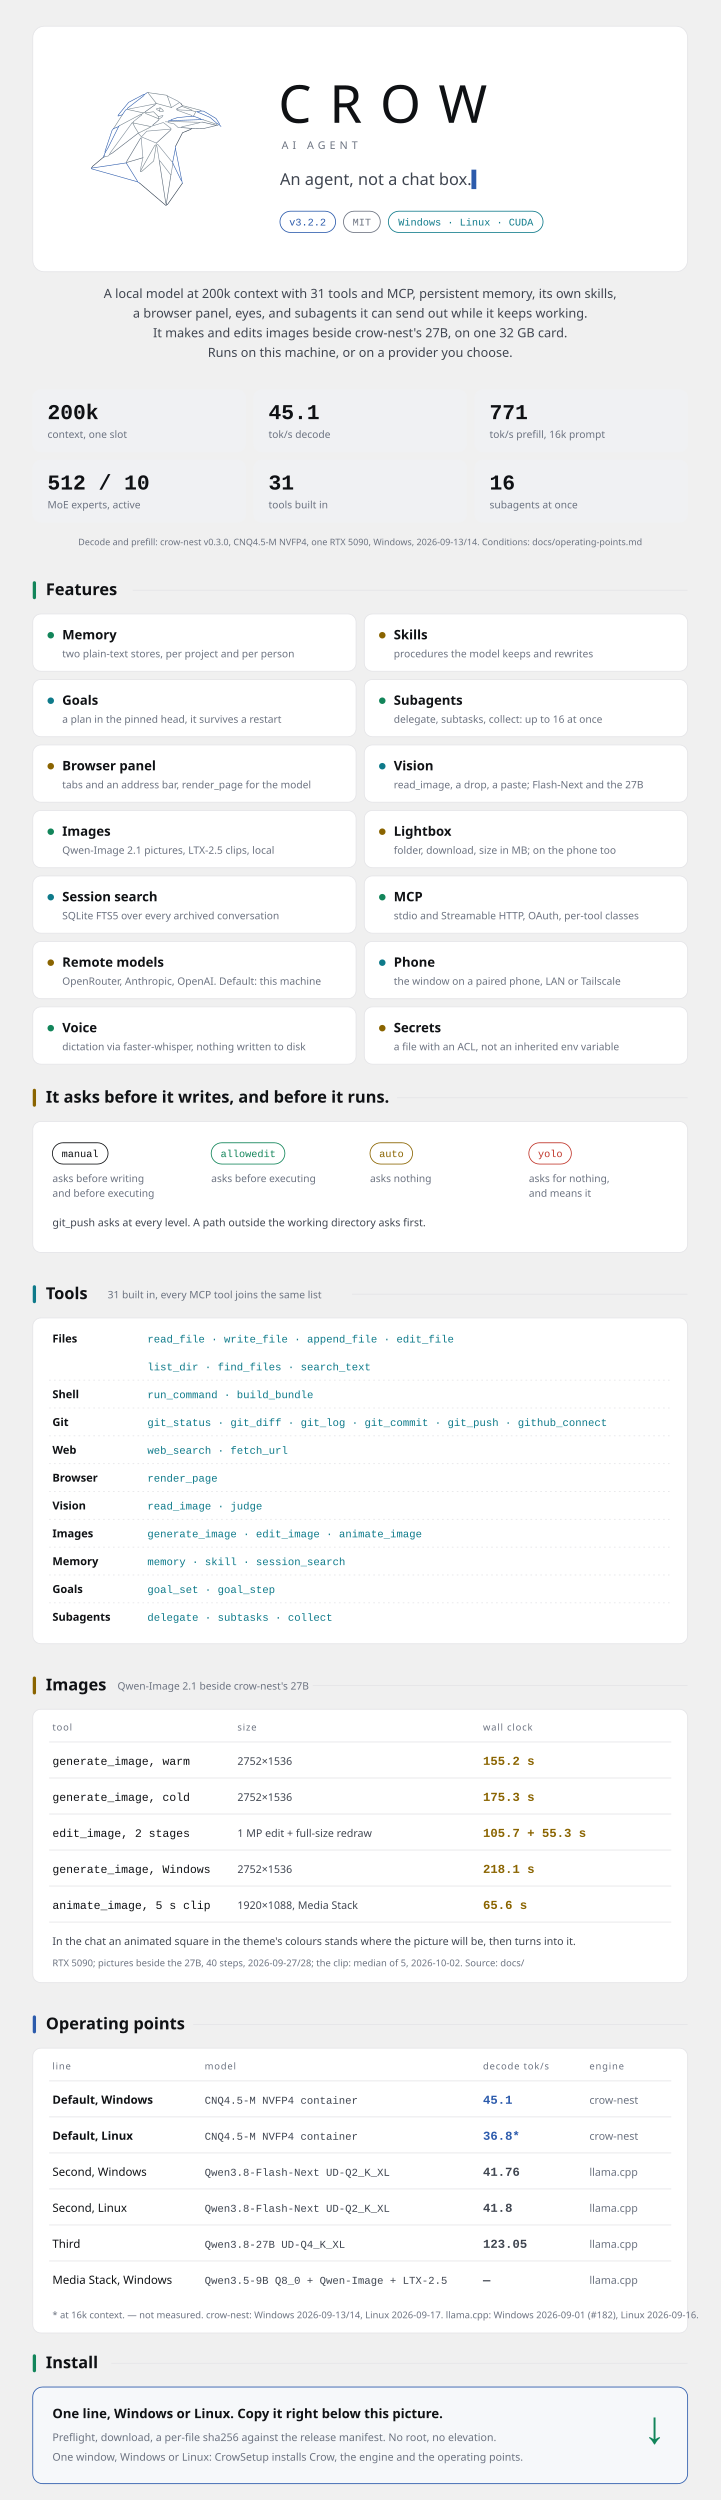
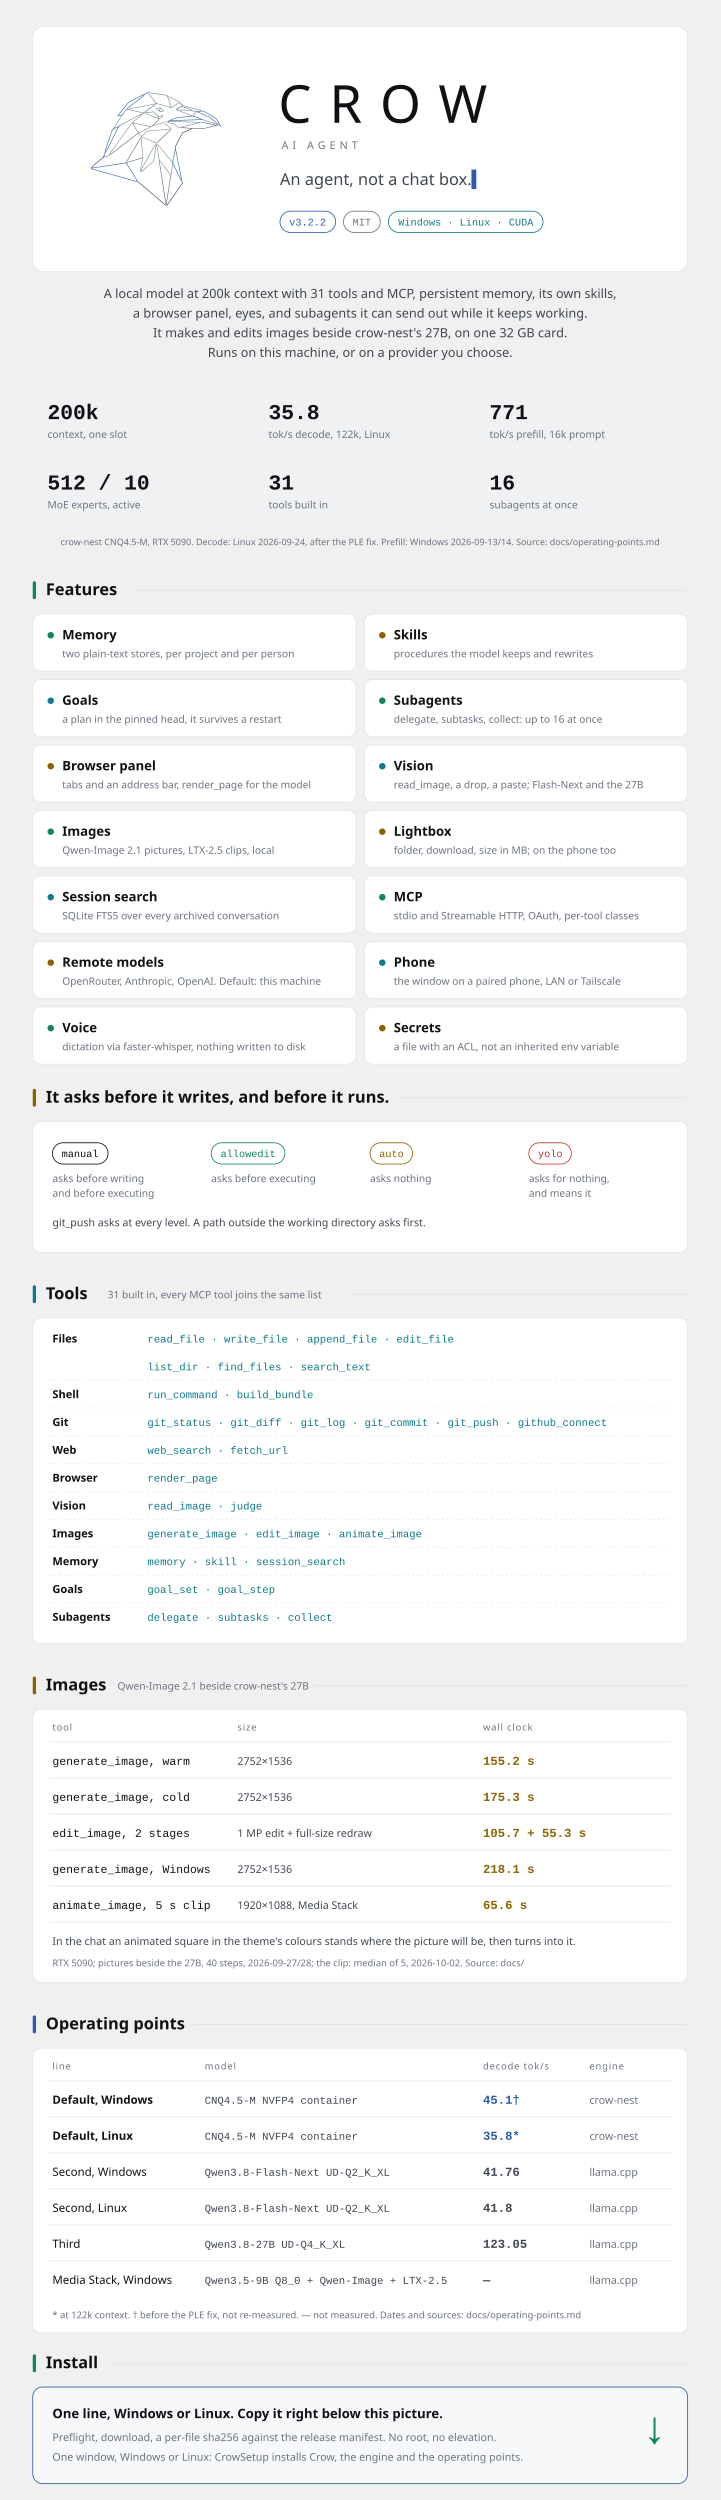
<svg xmlns="http://www.w3.org/2000/svg" viewBox="0 0 880 3054" width="880" height="3054" role="img" aria-label="Crow: an agent, not a chat box. Features, tools, images, operating points.">
  <rect x="40" y="32" width="800" height="300" rx="14" fill="#ffffff" stroke="#e4e4e7" />
  <g transform="translate(70 62) scale(0.235)">
    <g fill="none" stroke-width="3" stroke-linejoin="round" stroke-linecap="round">
      <path stroke="#283647" d="M642 273 650 285" />
      <path stroke="#283647" d="M699 404 693 409 651 426 615 496" />
      <path stroke="#283647" d="M239 554 183 601 178 610" />
      <path stroke="#283647" d="M650 689 573 799 567 802" />
      <path stroke="#283647" d="M428 688 563 803" />
      <path stroke="#576575" d="M508 281 457 317" />
      <path stroke="#576575" d="M647 289 622 301" />
      <path stroke="#576575" d="M526 361 498 385" />
      <path stroke="#576575" d="M755 371 820 386 823 389" />
      <path stroke="#576575" d="M833 387 823 389" />
      <path stroke="#576575" d="M823 389 758 405 699 404" />
      <path stroke="#576575" d="M644 399 699 404" />
      <path stroke="#576575" d="M587 414 515 480" />
      <path stroke="#576575" d="M417 431 283 534 272 539" />
      <path stroke="#576575" d="M436 453 433 454 362 573 360 581" />
      <path stroke="#576575" d="M445 556 360 581" />
      <path stroke="#576575" d="M530 572 564 793 567 794" />
      <path stroke="#576575" d="M591 643 567 794" />
      <path stroke="#576575" d="M563 803 567 802" />
      <path stroke="#576575" d="M567 794 567 802" />
      <path stroke="#7f8c98" d="M572 235 625 261 635 269" />
      <path stroke="#7f8c98" d="M635 269 593 295" />
      <path stroke="#7f8c98" d="M635 269 642 273" />
      <path stroke="#7f8c98" d="M510 276 508 281" />
      <path stroke="#7f8c98" d="M510 276 376 302 368 306" />
      <path stroke="#7f8c98" d="M622 301 620 307 624 307" />
      <path stroke="#7f8c98" d="M534 297 515 302 517 306 532 313" />
      <path stroke="#7f8c98" d="M624 307 625 310 698 336 700 340" />
      <path stroke="#7f8c98" d="M624 307 699 311" />
      <path stroke="#7f8c98" d="M437 335 396 368" />
      <path stroke="#7f8c98" d="M549 337 544 345 529 355" />
      <path stroke="#7f8c98" d="M549 337 525 342" />
      <path stroke="#7f8c98" d="M498 385 497 390" />
      <path stroke="#7f8c98" d="M578 367 739 372" />
      <path stroke="#7f8c98" d="M562 369 575 370" />
      <path stroke="#7f8c98" d="M575 370 579 374 607 380 629 400 644 399" />
      <path stroke="#7f8c98" d="M739 372 737 375 648 395 644 399" />
      <path stroke="#7f8c98" d="M739 372 755 371" />
      <path stroke="#7f8c98" d="M388 376 275 531 272 539" />
      <path stroke="#7f8c98" d="M497 390 485 394" />
      <path stroke="#7f8c98" d="M497 390 551 373 590 403 591 407" />
      <path stroke="#7f8c98" d="M591 407 587 414" />
      <path stroke="#7f8c98" d="M591 407 465 418 438 447" />
      <path stroke="#7f8c98" d="M422 430 437 447" />
      <path stroke="#7f8c98" d="M438 448 515 480" />
      <path stroke="#7f8c98" d="M436 453 445 556" />
      <path stroke="#7f8c98" d="M515 484 523 488 594 575 600 578" />
      <path stroke="#7f8c98" d="M514 491 518 497 530 572" />
      <path stroke="#7f8c98" d="M272 539 265 547 248 551" />
      <path stroke="#7f8c98" d="M243 545 248 551" />
      <path stroke="#7f8c98" d="M248 551 239 554" />
      <path stroke="#7f8c98" d="M445 556 434 608 434 622" />
      <path stroke="#7f8c98" d="M530 572 535 574 587 642 591 643" />
      <path stroke="#7f8c98" d="M601 586 591 643" />
      <path stroke="#75838b" d="M474 218 567 231 572 235" />
      <path stroke="#75838b" d="M474 218 475 223 515 274" />
      <path stroke="#75838b" d="M474 218 467 218" />
      <path stroke="#75838b" d="M572 235 593 295" />
      <path stroke="#75838b" d="M515 274 510 276" />
      <path stroke="#75838b" d="M515 274 593 295" />
      <path stroke="#75838b" d="M457 317 455 322" />
      <path stroke="#75838b" d="M650 285 743 309 747 313" />
      <path stroke="#75838b" d="M647 289 697 307 699 311" />
      <path stroke="#75838b" d="M534 297 532 313" />
      <path stroke="#75838b" d="M534 297 547 306 552 314 533 316 532 313" />
      <path stroke="#75838b" d="M368 306 447 323" />
      <path stroke="#75838b" d="M699 311 720 317" />
      <path stroke="#75838b" d="M720 317 708 340" />
      <path stroke="#75838b" d="M455 322 447 323" />
      <path stroke="#75838b" d="M447 323 438 331" />
      <path stroke="#75838b" d="M458 323 500 317 525 342" />
      <path stroke="#75838b" d="M458 323 461 327 528 354" />
      <path stroke="#75838b" d="M438 331 437 335" />
      <path stroke="#75838b" d="M396 368 393 375" />
      <path stroke="#75838b" d="M438 331 433 331 322 390" />
      <path stroke="#75838b" d="M338 333 292 405" />
      <path stroke="#75838b" d="M525 342 528 354" />
      <path stroke="#75838b" d="M529 355 526 361" />
      <path stroke="#75838b" d="M759 359 828 382" />
      <path stroke="#75838b" d="M393 375 401 394 422 428" />
      <path stroke="#75838b" d="M393 375 388 376" />
      <path stroke="#75838b" d="M393 375 485 394" />
      <path stroke="#75838b" d="M828 382 833 387" />
      <path stroke="#75838b" d="M485 394 484 397 422 428" />
      <path stroke="#75838b" d="M422 430 417 431" />
      <path stroke="#75838b" d="M514 488 506 493 434 622" />
      <path stroke="#75838b" d="M514 491 501 573 438 628 433 629" />
      <path stroke="#75838b" d="M434 622 433 629" />
      <path stroke="#2c5bac" d="M467 218 452 228" />
      <path stroke="#2c5bac" d="M452 228 449 234 366 298 363 305" />
      <path stroke="#2c5bac" d="M452 228 447 228 371 268 317 334 316 339" />
      <path stroke="#2c5bac" d="M363 305 355 308 338 333" />
      <path stroke="#2c5bac" d="M747 313 725 317" />
      <path stroke="#2c5bac" d="M747 313 761 314 825 352 843 380 844 386" />
      <path stroke="#2c5bac" d="M725 317 795 347 830 378" />
      <path stroke="#2c5bac" d="M322 390 319 394" />
      <path stroke="#2c5bac" d="M338 333 316 339" />
      <path stroke="#2c5bac" d="M700 340 623 348 592 358 591 361" />
      <path stroke="#2c5bac" d="M700 340 708 340" />
      <path stroke="#2c5bac" d="M708 340 745 354 747 358" />
      <path stroke="#2c5bac" d="M747 358 595 363 591 361" />
      <path stroke="#2c5bac" d="M747 358 759 359" />
      <path stroke="#2c5bac" d="M591 361 580 363 578 367" />
      <path stroke="#2c5bac" d="M830 378 836 380 838 386" />
      <path stroke="#2c5bac" d="M844 386 851 394" />
      <path stroke="#2c5bac" d="M319 394 262 508 249 528" />
      <path stroke="#2c5bac" d="M319 394 292 405" />
      <path stroke="#2c5bac" d="M615 496 614 508" />
      <path stroke="#2c5bac" d="M292 405 285 413 248 523 249 528" />
      <path stroke="#2c5bac" d="M614 508 600 578" />
      <path stroke="#2c5bac" d="M614 508 647 674" />
      <path stroke="#2c5bac" d="M249 528 243 545" />
      <path stroke="#2c5bac" d="M243 545 239 554" />
      <path stroke="#2c5bac" d="M600 578 601 586" />
      <path stroke="#2c5bac" d="M358 583 178 610" />
      <path stroke="#2c5bac" d="M358 583 415 675 416 681" />
      <path stroke="#2c5bac" d="M601 586 643 672 647 674" />
      <path stroke="#2c5bac" d="M178 610 179 614 416 681" />
      <path stroke="#2c5bac" d="M647 674 650 689" />
      <path stroke="#2c5bac" d="M416 681 428 688" />
    </g>
  </g>
  <text x="340" y="150" font-family="-apple-system,BlinkMacSystemFont,'Segoe UI','Noto Sans',Helvetica,Arial,sans-serif" font-size="64" font-weight="300" fill="#0f1114" text-anchor="start" letter-spacing="22">CROW</text>
  <text x="344" y="182" font-family="-apple-system,BlinkMacSystemFont,'Segoe UI','Noto Sans',Helvetica,Arial,sans-serif" font-size="13" font-weight="400" fill="#6b7280" text-anchor="start" letter-spacing="5">AI AGENT</text>
  <text x="342" y="226" font-family="-apple-system,BlinkMacSystemFont,'Segoe UI','Noto Sans',Helvetica,Arial,sans-serif" font-size="20" fill="#3f4550">An agent, not a chat box.<tspan fill="#2c5bac">▍<animate attributeName="opacity" values="1;1;0;0" keyTimes="0;.5;.5;1" dur="1.1s" repeatCount="indefinite" />
    </tspan>
  </text>
  <rect x="342" y="258" width="68" height="26" rx="13" fill="none" stroke="#2c5bac" />
  <text x="375.8" y="275.5" font-family="ui-monospace,SFMono-Regular,'SF Mono',Menlo,Consolas,'Liberation Mono',monospace" font-size="12.5" font-weight="400" fill="#2c5bac" text-anchor="middle" letter-spacing="0">v3.2.2</text>
  <rect x="419.6" y="258" width="45" height="26" rx="13" fill="none" stroke="#6b7280" />
  <text x="442.0" y="275.5" font-family="ui-monospace,SFMono-Regular,'SF Mono',Menlo,Consolas,'Liberation Mono',monospace" font-size="12.5" font-weight="400" fill="#6b7280" text-anchor="middle" letter-spacing="0">MIT</text>
  <rect x="474.4" y="258" width="189" height="26" rx="13" fill="none" stroke="#0e7a8a" />
  <text x="569.0" y="275.5" font-family="ui-monospace,SFMono-Regular,'SF Mono',Menlo,Consolas,'Liberation Mono',monospace" font-size="12.5" font-weight="400" fill="#0e7a8a" text-anchor="middle" letter-spacing="0">Windows · Linux · CUDA</text>
  <text x="440.0" y="364" font-family="-apple-system,BlinkMacSystemFont,'Segoe UI','Noto Sans',Helvetica,Arial,sans-serif" font-size="15.5" font-weight="400" fill="#3f4550" text-anchor="middle" letter-spacing="0">A local model at 200k context with 31 tools and MCP, persistent memory, its own skills,</text>
  <text x="440.0" y="388" font-family="-apple-system,BlinkMacSystemFont,'Segoe UI','Noto Sans',Helvetica,Arial,sans-serif" font-size="15.5" font-weight="400" fill="#3f4550" text-anchor="middle" letter-spacing="0">a browser panel, eyes, and subagents it can send out while it keeps working.</text>
  <text x="440.0" y="412" font-family="-apple-system,BlinkMacSystemFont,'Segoe UI','Noto Sans',Helvetica,Arial,sans-serif" font-size="15.5" font-weight="400" fill="#3f4550" text-anchor="middle" letter-spacing="0">It makes and edits images beside crow-nest's 27B, on one 32 GB card.</text>
  <text x="440.0" y="436" font-family="-apple-system,BlinkMacSystemFont,'Segoe UI','Noto Sans',Helvetica,Arial,sans-serif" font-size="15.5" font-weight="400" fill="#3f4550" text-anchor="middle" letter-spacing="0">Runs on this machine, or on a provider you choose.</text>
  <rect x="40" y="476" width="260" height="76" rx="10" fill="#f0f1f3" stroke="#f0f1f3" />
  <text x="58" y="512" font-family="ui-monospace,SFMono-Regular,'SF Mono',Menlo,Consolas,'Liberation Mono',monospace" font-size="26" font-weight="600" fill="#0f1114" text-anchor="start" letter-spacing="0">200k</text>
  <text x="58" y="535" font-family="-apple-system,BlinkMacSystemFont,'Segoe UI','Noto Sans',Helvetica,Arial,sans-serif" font-size="12.5" font-weight="400" fill="#6b7280" text-anchor="start" letter-spacing="0">context, one slot</text>
  <rect x="310" y="476" width="260" height="76" rx="10" fill="#f0f1f3" stroke="#f0f1f3" />
-   <text x="328" y="512" font-family="ui-monospace,SFMono-Regular,'SF Mono',Menlo,Consolas,'Liberation Mono',monospace" font-size="26" font-weight="600" fill="#0f1114" text-anchor="start" letter-spacing="0">45.1</text>
-   <text x="328" y="535" font-family="-apple-system,BlinkMacSystemFont,'Segoe UI','Noto Sans',Helvetica,Arial,sans-serif" font-size="12.5" font-weight="400" fill="#6b7280" text-anchor="start" letter-spacing="0">tok/s decode</text>
+   <text x="328" y="512" font-family="ui-monospace,SFMono-Regular,'SF Mono',Menlo,Consolas,'Liberation Mono',monospace" font-size="26" font-weight="600" fill="#0f1114" text-anchor="start" letter-spacing="0">35.8</text>
+   <text x="328" y="535" font-family="-apple-system,BlinkMacSystemFont,'Segoe UI','Noto Sans',Helvetica,Arial,sans-serif" font-size="12.5" font-weight="400" fill="#6b7280" text-anchor="start" letter-spacing="0">tok/s decode, 122k, Linux</text>
  <rect x="580" y="476" width="260" height="76" rx="10" fill="#f0f1f3" stroke="#f0f1f3" />
  <text x="598" y="512" font-family="ui-monospace,SFMono-Regular,'SF Mono',Menlo,Consolas,'Liberation Mono',monospace" font-size="26" font-weight="600" fill="#0f1114" text-anchor="start" letter-spacing="0">771</text>
  <text x="598" y="535" font-family="-apple-system,BlinkMacSystemFont,'Segoe UI','Noto Sans',Helvetica,Arial,sans-serif" font-size="12.5" font-weight="400" fill="#6b7280" text-anchor="start" letter-spacing="0">tok/s prefill, 16k prompt</text>
  <rect x="40" y="562" width="260" height="76" rx="10" fill="#f0f1f3" stroke="#f0f1f3" />
  <text x="58" y="598" font-family="ui-monospace,SFMono-Regular,'SF Mono',Menlo,Consolas,'Liberation Mono',monospace" font-size="26" font-weight="600" fill="#0f1114" text-anchor="start" letter-spacing="0">512 / 10</text>
  <text x="58" y="621" font-family="-apple-system,BlinkMacSystemFont,'Segoe UI','Noto Sans',Helvetica,Arial,sans-serif" font-size="12.5" font-weight="400" fill="#6b7280" text-anchor="start" letter-spacing="0">MoE experts, active</text>
  <rect x="310" y="562" width="260" height="76" rx="10" fill="#f0f1f3" stroke="#f0f1f3" />
  <text x="328" y="598" font-family="ui-monospace,SFMono-Regular,'SF Mono',Menlo,Consolas,'Liberation Mono',monospace" font-size="26" font-weight="600" fill="#0f1114" text-anchor="start" letter-spacing="0">31</text>
  <text x="328" y="621" font-family="-apple-system,BlinkMacSystemFont,'Segoe UI','Noto Sans',Helvetica,Arial,sans-serif" font-size="12.5" font-weight="400" fill="#6b7280" text-anchor="start" letter-spacing="0">tools built in</text>
  <rect x="580" y="562" width="260" height="76" rx="10" fill="#f0f1f3" stroke="#f0f1f3" />
  <text x="598" y="598" font-family="ui-monospace,SFMono-Regular,'SF Mono',Menlo,Consolas,'Liberation Mono',monospace" font-size="26" font-weight="600" fill="#0f1114" text-anchor="start" letter-spacing="0">16</text>
  <text x="598" y="621" font-family="-apple-system,BlinkMacSystemFont,'Segoe UI','Noto Sans',Helvetica,Arial,sans-serif" font-size="12.5" font-weight="400" fill="#6b7280" text-anchor="start" letter-spacing="0">subagents at once</text>
-   <text x="440.0" y="666" font-family="-apple-system,BlinkMacSystemFont,'Segoe UI','Noto Sans',Helvetica,Arial,sans-serif" font-size="11" font-weight="400" fill="#6b7280" text-anchor="middle" letter-spacing="0">Decode and prefill: crow-nest v0.3.0, CNQ4.5-M NVFP4, one RTX 5090, Windows, 2026-09-13/14. Conditions: docs/operating-points.md</text>
+   <text x="440.0" y="666" font-family="-apple-system,BlinkMacSystemFont,'Segoe UI','Noto Sans',Helvetica,Arial,sans-serif" font-size="11" font-weight="400" fill="#6b7280" text-anchor="middle" letter-spacing="0">crow-nest CNQ4.5-M, RTX 5090. Decode: Linux 2026-09-24, after the PLE fix. Prefill: Windows 2026-09-13/14. Source: docs/operating-points.md</text>
  <rect x="40" y="710" width="4" height="22" rx="2" fill="#12855a" />
  <text x="56" y="727" font-family="-apple-system,BlinkMacSystemFont,'Segoe UI','Noto Sans',Helvetica,Arial,sans-serif" font-size="20" font-weight="600" fill="#0f1114" text-anchor="start" letter-spacing="0">Features</text>
  <line x1="162" y1="721" x2="840" y2="721" stroke="#e4e4e7" />
  <rect x="40" y="750" width="395" height="70" rx="10" fill="#ffffff" stroke="#e4e4e7" />
  <circle cx="62" cy="776" r="4" fill="#12855a" />
  <text x="76" y="781" font-family="-apple-system,BlinkMacSystemFont,'Segoe UI','Noto Sans',Helvetica,Arial,sans-serif" font-size="16" font-weight="600" fill="#0f1114" text-anchor="start" letter-spacing="0">Memory</text>
  <text x="76" y="803" font-family="-apple-system,BlinkMacSystemFont,'Segoe UI','Noto Sans',Helvetica,Arial,sans-serif" font-size="12.5" font-weight="400" fill="#6b7280" text-anchor="start" letter-spacing="0">two plain-text stores, per project and per person</text>
  <rect x="445" y="750" width="395" height="70" rx="10" fill="#ffffff" stroke="#e4e4e7" />
  <circle cx="467" cy="776" r="4" fill="#8a6400" />
  <text x="481" y="781" font-family="-apple-system,BlinkMacSystemFont,'Segoe UI','Noto Sans',Helvetica,Arial,sans-serif" font-size="16" font-weight="600" fill="#0f1114" text-anchor="start" letter-spacing="0">Skills</text>
  <text x="481" y="803" font-family="-apple-system,BlinkMacSystemFont,'Segoe UI','Noto Sans',Helvetica,Arial,sans-serif" font-size="12.5" font-weight="400" fill="#6b7280" text-anchor="start" letter-spacing="0">procedures the model keeps and rewrites</text>
  <rect x="40" y="830" width="395" height="70" rx="10" fill="#ffffff" stroke="#e4e4e7" />
  <circle cx="62" cy="856" r="4" fill="#0e7a8a" />
  <text x="76" y="861" font-family="-apple-system,BlinkMacSystemFont,'Segoe UI','Noto Sans',Helvetica,Arial,sans-serif" font-size="16" font-weight="600" fill="#0f1114" text-anchor="start" letter-spacing="0">Goals</text>
  <text x="76" y="883" font-family="-apple-system,BlinkMacSystemFont,'Segoe UI','Noto Sans',Helvetica,Arial,sans-serif" font-size="12.5" font-weight="400" fill="#6b7280" text-anchor="start" letter-spacing="0">a plan in the pinned head, it survives a restart</text>
  <rect x="445" y="830" width="395" height="70" rx="10" fill="#ffffff" stroke="#e4e4e7" />
  <circle cx="467" cy="856" r="4" fill="#12855a" />
  <text x="481" y="861" font-family="-apple-system,BlinkMacSystemFont,'Segoe UI','Noto Sans',Helvetica,Arial,sans-serif" font-size="16" font-weight="600" fill="#0f1114" text-anchor="start" letter-spacing="0">Subagents</text>
  <text x="481" y="883" font-family="-apple-system,BlinkMacSystemFont,'Segoe UI','Noto Sans',Helvetica,Arial,sans-serif" font-size="12.5" font-weight="400" fill="#6b7280" text-anchor="start" letter-spacing="0">delegate, subtasks, collect: up to 16 at once</text>
  <rect x="40" y="910" width="395" height="70" rx="10" fill="#ffffff" stroke="#e4e4e7" />
  <circle cx="62" cy="936" r="4" fill="#8a6400" />
  <text x="76" y="941" font-family="-apple-system,BlinkMacSystemFont,'Segoe UI','Noto Sans',Helvetica,Arial,sans-serif" font-size="16" font-weight="600" fill="#0f1114" text-anchor="start" letter-spacing="0">Browser panel</text>
  <text x="76" y="963" font-family="-apple-system,BlinkMacSystemFont,'Segoe UI','Noto Sans',Helvetica,Arial,sans-serif" font-size="12.5" font-weight="400" fill="#6b7280" text-anchor="start" letter-spacing="0">tabs and an address bar, render_page for the model</text>
  <rect x="445" y="910" width="395" height="70" rx="10" fill="#ffffff" stroke="#e4e4e7" />
  <circle cx="467" cy="936" r="4" fill="#0e7a8a" />
  <text x="481" y="941" font-family="-apple-system,BlinkMacSystemFont,'Segoe UI','Noto Sans',Helvetica,Arial,sans-serif" font-size="16" font-weight="600" fill="#0f1114" text-anchor="start" letter-spacing="0">Vision</text>
  <text x="481" y="963" font-family="-apple-system,BlinkMacSystemFont,'Segoe UI','Noto Sans',Helvetica,Arial,sans-serif" font-size="12.5" font-weight="400" fill="#6b7280" text-anchor="start" letter-spacing="0">read_image, a drop, a paste; Flash-Next and the 27B</text>
  <rect x="40" y="990" width="395" height="70" rx="10" fill="#ffffff" stroke="#e4e4e7" />
  <circle cx="62" cy="1016" r="4" fill="#12855a" />
  <text x="76" y="1021" font-family="-apple-system,BlinkMacSystemFont,'Segoe UI','Noto Sans',Helvetica,Arial,sans-serif" font-size="16" font-weight="600" fill="#0f1114" text-anchor="start" letter-spacing="0">Images</text>
  <text x="76" y="1043" font-family="-apple-system,BlinkMacSystemFont,'Segoe UI','Noto Sans',Helvetica,Arial,sans-serif" font-size="12.5" font-weight="400" fill="#6b7280" text-anchor="start" letter-spacing="0">Qwen-Image 2.1 pictures, LTX-2.5 clips, local</text>
  <rect x="445" y="990" width="395" height="70" rx="10" fill="#ffffff" stroke="#e4e4e7" />
  <circle cx="467" cy="1016" r="4" fill="#8a6400" />
  <text x="481" y="1021" font-family="-apple-system,BlinkMacSystemFont,'Segoe UI','Noto Sans',Helvetica,Arial,sans-serif" font-size="16" font-weight="600" fill="#0f1114" text-anchor="start" letter-spacing="0">Lightbox</text>
  <text x="481" y="1043" font-family="-apple-system,BlinkMacSystemFont,'Segoe UI','Noto Sans',Helvetica,Arial,sans-serif" font-size="12.5" font-weight="400" fill="#6b7280" text-anchor="start" letter-spacing="0">folder, download, size in MB; on the phone too</text>
  <rect x="40" y="1070" width="395" height="70" rx="10" fill="#ffffff" stroke="#e4e4e7" />
  <circle cx="62" cy="1096" r="4" fill="#0e7a8a" />
  <text x="76" y="1101" font-family="-apple-system,BlinkMacSystemFont,'Segoe UI','Noto Sans',Helvetica,Arial,sans-serif" font-size="16" font-weight="600" fill="#0f1114" text-anchor="start" letter-spacing="0">Session search</text>
  <text x="76" y="1123" font-family="-apple-system,BlinkMacSystemFont,'Segoe UI','Noto Sans',Helvetica,Arial,sans-serif" font-size="12.5" font-weight="400" fill="#6b7280" text-anchor="start" letter-spacing="0">SQLite FTS5 over every archived conversation</text>
  <rect x="445" y="1070" width="395" height="70" rx="10" fill="#ffffff" stroke="#e4e4e7" />
  <circle cx="467" cy="1096" r="4" fill="#12855a" />
  <text x="481" y="1101" font-family="-apple-system,BlinkMacSystemFont,'Segoe UI','Noto Sans',Helvetica,Arial,sans-serif" font-size="16" font-weight="600" fill="#0f1114" text-anchor="start" letter-spacing="0">MCP</text>
  <text x="481" y="1123" font-family="-apple-system,BlinkMacSystemFont,'Segoe UI','Noto Sans',Helvetica,Arial,sans-serif" font-size="12.5" font-weight="400" fill="#6b7280" text-anchor="start" letter-spacing="0">stdio and Streamable HTTP, OAuth, per-tool classes</text>
  <rect x="40" y="1150" width="395" height="70" rx="10" fill="#ffffff" stroke="#e4e4e7" />
  <circle cx="62" cy="1176" r="4" fill="#8a6400" />
  <text x="76" y="1181" font-family="-apple-system,BlinkMacSystemFont,'Segoe UI','Noto Sans',Helvetica,Arial,sans-serif" font-size="16" font-weight="600" fill="#0f1114" text-anchor="start" letter-spacing="0">Remote models</text>
  <text x="76" y="1203" font-family="-apple-system,BlinkMacSystemFont,'Segoe UI','Noto Sans',Helvetica,Arial,sans-serif" font-size="12.5" font-weight="400" fill="#6b7280" text-anchor="start" letter-spacing="0">OpenRouter, Anthropic, OpenAI. Default: this machine</text>
  <rect x="445" y="1150" width="395" height="70" rx="10" fill="#ffffff" stroke="#e4e4e7" />
  <circle cx="467" cy="1176" r="4" fill="#0e7a8a" />
  <text x="481" y="1181" font-family="-apple-system,BlinkMacSystemFont,'Segoe UI','Noto Sans',Helvetica,Arial,sans-serif" font-size="16" font-weight="600" fill="#0f1114" text-anchor="start" letter-spacing="0">Phone</text>
  <text x="481" y="1203" font-family="-apple-system,BlinkMacSystemFont,'Segoe UI','Noto Sans',Helvetica,Arial,sans-serif" font-size="12.5" font-weight="400" fill="#6b7280" text-anchor="start" letter-spacing="0">the window on a paired phone, LAN or Tailscale</text>
  <rect x="40" y="1230" width="395" height="70" rx="10" fill="#ffffff" stroke="#e4e4e7" />
  <circle cx="62" cy="1256" r="4" fill="#12855a" />
  <text x="76" y="1261" font-family="-apple-system,BlinkMacSystemFont,'Segoe UI','Noto Sans',Helvetica,Arial,sans-serif" font-size="16" font-weight="600" fill="#0f1114" text-anchor="start" letter-spacing="0">Voice</text>
  <text x="76" y="1283" font-family="-apple-system,BlinkMacSystemFont,'Segoe UI','Noto Sans',Helvetica,Arial,sans-serif" font-size="12.5" font-weight="400" fill="#6b7280" text-anchor="start" letter-spacing="0">dictation via faster-whisper, nothing written to disk</text>
  <rect x="445" y="1230" width="395" height="70" rx="10" fill="#ffffff" stroke="#e4e4e7" />
  <circle cx="467" cy="1256" r="4" fill="#8a6400" />
  <text x="481" y="1261" font-family="-apple-system,BlinkMacSystemFont,'Segoe UI','Noto Sans',Helvetica,Arial,sans-serif" font-size="16" font-weight="600" fill="#0f1114" text-anchor="start" letter-spacing="0">Secrets</text>
  <text x="481" y="1283" font-family="-apple-system,BlinkMacSystemFont,'Segoe UI','Noto Sans',Helvetica,Arial,sans-serif" font-size="12.5" font-weight="400" fill="#6b7280" text-anchor="start" letter-spacing="0">a file with an ACL, not an inherited env variable</text>
  <rect x="40" y="1330" width="4" height="22" rx="2" fill="#8a6400" />
  <text x="56" y="1347" font-family="-apple-system,BlinkMacSystemFont,'Segoe UI','Noto Sans',Helvetica,Arial,sans-serif" font-size="20" font-weight="600" fill="#0f1114" text-anchor="start" letter-spacing="0">It asks before it writes, and before it runs.</text>
  <line x1="485" y1="1341" x2="840" y2="1341" stroke="#e4e4e7" />
  <rect x="40" y="1370" width="800" height="160" rx="10" fill="#ffffff" stroke="#e4e4e7" />
  <rect x="64" y="1396" width="68" height="26" rx="13" fill="none" stroke="#0f1114" />
  <text x="97.8" y="1413.5" font-family="ui-monospace,SFMono-Regular,'SF Mono',Menlo,Consolas,'Liberation Mono',monospace" font-size="12.5" font-weight="400" fill="#0f1114" text-anchor="middle" letter-spacing="0">manual</text>
  <text x="64" y="1444" font-family="-apple-system,BlinkMacSystemFont,'Segoe UI','Noto Sans',Helvetica,Arial,sans-serif" font-size="12.5" font-weight="400" fill="#6b7280" text-anchor="start" letter-spacing="0">asks before writing</text>
  <text x="64" y="1462" font-family="-apple-system,BlinkMacSystemFont,'Segoe UI','Noto Sans',Helvetica,Arial,sans-serif" font-size="12.5" font-weight="400" fill="#6b7280" text-anchor="start" letter-spacing="0">and before executing</text>
  <rect x="258" y="1396" width="90" height="26" rx="13" fill="none" stroke="#12855a" />
  <text x="303.2" y="1413.5" font-family="ui-monospace,SFMono-Regular,'SF Mono',Menlo,Consolas,'Liberation Mono',monospace" font-size="12.5" font-weight="400" fill="#12855a" text-anchor="middle" letter-spacing="0">allowedit</text>
  <text x="258" y="1444" font-family="-apple-system,BlinkMacSystemFont,'Segoe UI','Noto Sans',Helvetica,Arial,sans-serif" font-size="12.5" font-weight="400" fill="#6b7280" text-anchor="start" letter-spacing="0">asks before executing</text>
  <rect x="452" y="1396" width="52" height="26" rx="13" fill="none" stroke="#8a6400" />
  <text x="478.2" y="1413.5" font-family="ui-monospace,SFMono-Regular,'SF Mono',Menlo,Consolas,'Liberation Mono',monospace" font-size="12.5" font-weight="400" fill="#8a6400" text-anchor="middle" letter-spacing="0">auto</text>
  <text x="452" y="1444" font-family="-apple-system,BlinkMacSystemFont,'Segoe UI','Noto Sans',Helvetica,Arial,sans-serif" font-size="12.5" font-weight="400" fill="#6b7280" text-anchor="start" letter-spacing="0">asks nothing</text>
  <rect x="646" y="1396" width="52" height="26" rx="13" fill="none" stroke="#c0362b" />
  <text x="672.2" y="1413.5" font-family="ui-monospace,SFMono-Regular,'SF Mono',Menlo,Consolas,'Liberation Mono',monospace" font-size="12.5" font-weight="400" fill="#c0362b" text-anchor="middle" letter-spacing="0">yolo</text>
  <text x="646" y="1444" font-family="-apple-system,BlinkMacSystemFont,'Segoe UI','Noto Sans',Helvetica,Arial,sans-serif" font-size="12.5" font-weight="400" fill="#6b7280" text-anchor="start" letter-spacing="0">asks for nothing,</text>
  <text x="646" y="1462" font-family="-apple-system,BlinkMacSystemFont,'Segoe UI','Noto Sans',Helvetica,Arial,sans-serif" font-size="12.5" font-weight="400" fill="#6b7280" text-anchor="start" letter-spacing="0">and means it</text>
  <text x="64" y="1498" font-family="-apple-system,BlinkMacSystemFont,'Segoe UI','Noto Sans',Helvetica,Arial,sans-serif" font-size="13" font-weight="400" fill="#3f4550" text-anchor="start" letter-spacing="0">git_push asks at every level. A path outside the working directory asks first.</text>
  <rect x="40" y="1570" width="4" height="22" rx="2" fill="#0e7a8a" />
  <text x="56" y="1587" font-family="-apple-system,BlinkMacSystemFont,'Segoe UI','Noto Sans',Helvetica,Arial,sans-serif" font-size="20" font-weight="600" fill="#0f1114" text-anchor="start" letter-spacing="0">Tools</text>
  <text x="131.5" y="1586" font-family="-apple-system,BlinkMacSystemFont,'Segoe UI','Noto Sans',Helvetica,Arial,sans-serif" font-size="12.5" font-weight="400" fill="#6b7280" text-anchor="start" letter-spacing="0">31 built in, every MCP tool joins the same list</text>
  <line x1="430" y1="1581" x2="840" y2="1581" stroke="#e4e4e7" />
  <rect x="40" y="1610" width="800" height="398" rx="10" fill="#ffffff" stroke="#e4e4e7" />
  <text x="64" y="1640" font-family="-apple-system,BlinkMacSystemFont,'Segoe UI','Noto Sans',Helvetica,Arial,sans-serif" font-size="13.5" font-weight="600" fill="#0f1114" text-anchor="start" letter-spacing="0">Files</text>
  <text x="180" y="1640" font-family="ui-monospace,SFMono-Regular,'SF Mono',Menlo,Consolas,'Liberation Mono',monospace" font-size="13" font-weight="400" fill="#0e7a8a" text-anchor="start" letter-spacing="0">read_file · write_file · append_file · edit_file</text>
  <text x="64" y="1674" font-family="-apple-system,BlinkMacSystemFont,'Segoe UI','Noto Sans',Helvetica,Arial,sans-serif" font-size="13.5" font-weight="600" fill="#0f1114" text-anchor="start" letter-spacing="0" />
  <text x="180" y="1674" font-family="ui-monospace,SFMono-Regular,'SF Mono',Menlo,Consolas,'Liberation Mono',monospace" font-size="13" font-weight="400" fill="#0e7a8a" text-anchor="start" letter-spacing="0">list_dir · find_files · search_text</text>
  <line x1="60" y1="1686" x2="820" y2="1686" stroke="#e4e4e7" stroke-dasharray="2 4" />
  <text x="64" y="1708" font-family="-apple-system,BlinkMacSystemFont,'Segoe UI','Noto Sans',Helvetica,Arial,sans-serif" font-size="13.5" font-weight="600" fill="#0f1114" text-anchor="start" letter-spacing="0">Shell</text>
  <text x="180" y="1708" font-family="ui-monospace,SFMono-Regular,'SF Mono',Menlo,Consolas,'Liberation Mono',monospace" font-size="13" font-weight="400" fill="#0e7a8a" text-anchor="start" letter-spacing="0">run_command · build_bundle</text>
  <line x1="60" y1="1720" x2="820" y2="1720" stroke="#e4e4e7" stroke-dasharray="2 4" />
  <text x="64" y="1742" font-family="-apple-system,BlinkMacSystemFont,'Segoe UI','Noto Sans',Helvetica,Arial,sans-serif" font-size="13.5" font-weight="600" fill="#0f1114" text-anchor="start" letter-spacing="0">Git</text>
  <text x="180" y="1742" font-family="ui-monospace,SFMono-Regular,'SF Mono',Menlo,Consolas,'Liberation Mono',monospace" font-size="13" font-weight="400" fill="#0e7a8a" text-anchor="start" letter-spacing="0">git_status · git_diff · git_log · git_commit · git_push · github_connect</text>
  <line x1="60" y1="1754" x2="820" y2="1754" stroke="#e4e4e7" stroke-dasharray="2 4" />
  <text x="64" y="1776" font-family="-apple-system,BlinkMacSystemFont,'Segoe UI','Noto Sans',Helvetica,Arial,sans-serif" font-size="13.5" font-weight="600" fill="#0f1114" text-anchor="start" letter-spacing="0">Web</text>
  <text x="180" y="1776" font-family="ui-monospace,SFMono-Regular,'SF Mono',Menlo,Consolas,'Liberation Mono',monospace" font-size="13" font-weight="400" fill="#0e7a8a" text-anchor="start" letter-spacing="0">web_search · fetch_url</text>
  <line x1="60" y1="1788" x2="820" y2="1788" stroke="#e4e4e7" stroke-dasharray="2 4" />
  <text x="64" y="1810" font-family="-apple-system,BlinkMacSystemFont,'Segoe UI','Noto Sans',Helvetica,Arial,sans-serif" font-size="13.5" font-weight="600" fill="#0f1114" text-anchor="start" letter-spacing="0">Browser</text>
  <text x="180" y="1810" font-family="ui-monospace,SFMono-Regular,'SF Mono',Menlo,Consolas,'Liberation Mono',monospace" font-size="13" font-weight="400" fill="#0e7a8a" text-anchor="start" letter-spacing="0">render_page</text>
  <line x1="60" y1="1822" x2="820" y2="1822" stroke="#e4e4e7" stroke-dasharray="2 4" />
  <text x="64" y="1844" font-family="-apple-system,BlinkMacSystemFont,'Segoe UI','Noto Sans',Helvetica,Arial,sans-serif" font-size="13.5" font-weight="600" fill="#0f1114" text-anchor="start" letter-spacing="0">Vision</text>
  <text x="180" y="1844" font-family="ui-monospace,SFMono-Regular,'SF Mono',Menlo,Consolas,'Liberation Mono',monospace" font-size="13" font-weight="400" fill="#0e7a8a" text-anchor="start" letter-spacing="0">read_image · judge</text>
  <line x1="60" y1="1856" x2="820" y2="1856" stroke="#e4e4e7" stroke-dasharray="2 4" />
  <text x="64" y="1878" font-family="-apple-system,BlinkMacSystemFont,'Segoe UI','Noto Sans',Helvetica,Arial,sans-serif" font-size="13.5" font-weight="600" fill="#0f1114" text-anchor="start" letter-spacing="0">Images</text>
  <text x="180" y="1878" font-family="ui-monospace,SFMono-Regular,'SF Mono',Menlo,Consolas,'Liberation Mono',monospace" font-size="13" font-weight="400" fill="#0e7a8a" text-anchor="start" letter-spacing="0">generate_image · edit_image · animate_image</text>
  <line x1="60" y1="1890" x2="820" y2="1890" stroke="#e4e4e7" stroke-dasharray="2 4" />
  <text x="64" y="1912" font-family="-apple-system,BlinkMacSystemFont,'Segoe UI','Noto Sans',Helvetica,Arial,sans-serif" font-size="13.5" font-weight="600" fill="#0f1114" text-anchor="start" letter-spacing="0">Memory</text>
  <text x="180" y="1912" font-family="ui-monospace,SFMono-Regular,'SF Mono',Menlo,Consolas,'Liberation Mono',monospace" font-size="13" font-weight="400" fill="#0e7a8a" text-anchor="start" letter-spacing="0">memory · skill · session_search</text>
  <line x1="60" y1="1924" x2="820" y2="1924" stroke="#e4e4e7" stroke-dasharray="2 4" />
  <text x="64" y="1946" font-family="-apple-system,BlinkMacSystemFont,'Segoe UI','Noto Sans',Helvetica,Arial,sans-serif" font-size="13.5" font-weight="600" fill="#0f1114" text-anchor="start" letter-spacing="0">Goals</text>
  <text x="180" y="1946" font-family="ui-monospace,SFMono-Regular,'SF Mono',Menlo,Consolas,'Liberation Mono',monospace" font-size="13" font-weight="400" fill="#0e7a8a" text-anchor="start" letter-spacing="0">goal_set · goal_step</text>
  <line x1="60" y1="1958" x2="820" y2="1958" stroke="#e4e4e7" stroke-dasharray="2 4" />
  <text x="64" y="1980" font-family="-apple-system,BlinkMacSystemFont,'Segoe UI','Noto Sans',Helvetica,Arial,sans-serif" font-size="13.5" font-weight="600" fill="#0f1114" text-anchor="start" letter-spacing="0">Subagents</text>
  <text x="180" y="1980" font-family="ui-monospace,SFMono-Regular,'SF Mono',Menlo,Consolas,'Liberation Mono',monospace" font-size="13" font-weight="400" fill="#0e7a8a" text-anchor="start" letter-spacing="0">delegate · subtasks · collect</text>
  <rect x="40" y="2048" width="4" height="22" rx="2" fill="#8a6400" />
  <text x="56" y="2065" font-family="-apple-system,BlinkMacSystemFont,'Segoe UI','Noto Sans',Helvetica,Arial,sans-serif" font-size="20" font-weight="600" fill="#0f1114" text-anchor="start" letter-spacing="0">Images</text>
  <text x="143.5" y="2064" font-family="-apple-system,BlinkMacSystemFont,'Segoe UI','Noto Sans',Helvetica,Arial,sans-serif" font-size="12.5" font-weight="400" fill="#6b7280" text-anchor="start" letter-spacing="0">Qwen-Image 2.1 beside crow-nest's 27B</text>
  <line x1="382" y1="2059" x2="840" y2="2059" stroke="#e4e4e7" />
  <rect x="40" y="2088" width="800" height="334" rx="10" fill="#ffffff" stroke="#e4e4e7" />
  <text x="64" y="2114" font-family="-apple-system,BlinkMacSystemFont,'Segoe UI','Noto Sans',Helvetica,Arial,sans-serif" font-size="11.5" font-weight="400" fill="#6b7280" text-anchor="start" letter-spacing="1">tool</text>
  <text x="290" y="2114" font-family="-apple-system,BlinkMacSystemFont,'Segoe UI','Noto Sans',Helvetica,Arial,sans-serif" font-size="11.5" font-weight="400" fill="#6b7280" text-anchor="start" letter-spacing="1">size</text>
  <text x="590" y="2114" font-family="-apple-system,BlinkMacSystemFont,'Segoe UI','Noto Sans',Helvetica,Arial,sans-serif" font-size="11.5" font-weight="400" fill="#6b7280" text-anchor="start" letter-spacing="1">wall clock</text>
  <line x1="60" y1="2128" x2="820" y2="2128" stroke="#e4e4e7" />
  <text x="64" y="2156" font-family="ui-monospace,SFMono-Regular,'SF Mono',Menlo,Consolas,'Liberation Mono',monospace" font-size="14" font-weight="400" fill="#0f1114" text-anchor="start" letter-spacing="0">generate_image, warm</text>
  <text x="290" y="2156" font-family="-apple-system,BlinkMacSystemFont,'Segoe UI','Noto Sans',Helvetica,Arial,sans-serif" font-size="13" font-weight="400" fill="#3f4550" text-anchor="start" letter-spacing="0">2752×1536</text>
  <text x="590" y="2156" font-family="ui-monospace,SFMono-Regular,'SF Mono',Menlo,Consolas,'Liberation Mono',monospace" font-size="15" font-weight="600" fill="#8a6400" text-anchor="start" letter-spacing="0">155.2 s</text>
  <line x1="60" y1="2172" x2="820" y2="2172" stroke="#e4e4e7" />
  <text x="64" y="2200" font-family="ui-monospace,SFMono-Regular,'SF Mono',Menlo,Consolas,'Liberation Mono',monospace" font-size="14" font-weight="400" fill="#0f1114" text-anchor="start" letter-spacing="0">generate_image, cold</text>
  <text x="290" y="2200" font-family="-apple-system,BlinkMacSystemFont,'Segoe UI','Noto Sans',Helvetica,Arial,sans-serif" font-size="13" font-weight="400" fill="#3f4550" text-anchor="start" letter-spacing="0">2752×1536</text>
  <text x="590" y="2200" font-family="ui-monospace,SFMono-Regular,'SF Mono',Menlo,Consolas,'Liberation Mono',monospace" font-size="15" font-weight="600" fill="#8a6400" text-anchor="start" letter-spacing="0">175.3 s</text>
  <line x1="60" y1="2216" x2="820" y2="2216" stroke="#e4e4e7" />
  <text x="64" y="2244" font-family="ui-monospace,SFMono-Regular,'SF Mono',Menlo,Consolas,'Liberation Mono',monospace" font-size="14" font-weight="400" fill="#0f1114" text-anchor="start" letter-spacing="0">edit_image, 2 stages</text>
  <text x="290" y="2244" font-family="-apple-system,BlinkMacSystemFont,'Segoe UI','Noto Sans',Helvetica,Arial,sans-serif" font-size="13" font-weight="400" fill="#3f4550" text-anchor="start" letter-spacing="0">1 MP edit + full-size redraw</text>
  <text x="590" y="2244" font-family="ui-monospace,SFMono-Regular,'SF Mono',Menlo,Consolas,'Liberation Mono',monospace" font-size="15" font-weight="600" fill="#8a6400" text-anchor="start" letter-spacing="0">105.7 + 55.3 s</text>
  <line x1="60" y1="2260" x2="820" y2="2260" stroke="#e4e4e7" />
  <text x="64" y="2288" font-family="ui-monospace,SFMono-Regular,'SF Mono',Menlo,Consolas,'Liberation Mono',monospace" font-size="14" font-weight="400" fill="#0f1114" text-anchor="start" letter-spacing="0">generate_image, Windows</text>
  <text x="290" y="2288" font-family="-apple-system,BlinkMacSystemFont,'Segoe UI','Noto Sans',Helvetica,Arial,sans-serif" font-size="13" font-weight="400" fill="#3f4550" text-anchor="start" letter-spacing="0">2752×1536</text>
  <text x="590" y="2288" font-family="ui-monospace,SFMono-Regular,'SF Mono',Menlo,Consolas,'Liberation Mono',monospace" font-size="15" font-weight="600" fill="#8a6400" text-anchor="start" letter-spacing="0">218.1 s</text>
  <line x1="60" y1="2304" x2="820" y2="2304" stroke="#e4e4e7" />
  <text x="64" y="2332" font-family="ui-monospace,SFMono-Regular,'SF Mono',Menlo,Consolas,'Liberation Mono',monospace" font-size="14" font-weight="400" fill="#0f1114" text-anchor="start" letter-spacing="0">animate_image, 5 s clip</text>
  <text x="290" y="2332" font-family="-apple-system,BlinkMacSystemFont,'Segoe UI','Noto Sans',Helvetica,Arial,sans-serif" font-size="13" font-weight="400" fill="#3f4550" text-anchor="start" letter-spacing="0">1920×1088, Media Stack</text>
  <text x="590" y="2332" font-family="ui-monospace,SFMono-Regular,'SF Mono',Menlo,Consolas,'Liberation Mono',monospace" font-size="15" font-weight="600" fill="#8a6400" text-anchor="start" letter-spacing="0">65.6 s</text>
  <line x1="60" y1="2348" x2="820" y2="2348" stroke="#e4e4e7" />
  <text x="64" y="2376" font-family="-apple-system,BlinkMacSystemFont,'Segoe UI','Noto Sans',Helvetica,Arial,sans-serif" font-size="13" font-weight="400" fill="#3f4550" text-anchor="start" letter-spacing="0">In the chat an animated square in the theme's colours stands where the picture will be, then turns into it.</text>
  <text x="64" y="2402" font-family="-apple-system,BlinkMacSystemFont,'Segoe UI','Noto Sans',Helvetica,Arial,sans-serif" font-size="11.5" font-weight="400" fill="#6b7280" text-anchor="start" letter-spacing="0">RTX 5090; pictures beside the 27B, 40 steps, 2026-09-27/28; the clip: median of 5, 2026-10-02. Source: docs/</text>
  <rect x="40" y="2462" width="4" height="22" rx="2" fill="#2c5bac" />
  <text x="56" y="2479" font-family="-apple-system,BlinkMacSystemFont,'Segoe UI','Noto Sans',Helvetica,Arial,sans-serif" font-size="20" font-weight="600" fill="#0f1114" text-anchor="start" letter-spacing="0">Operating points</text>
  <line x1="236" y1="2473" x2="840" y2="2473" stroke="#e4e4e7" />
  <rect x="40" y="2502" width="800" height="348" rx="10" fill="#ffffff" stroke="#e4e4e7" />
  <text x="64" y="2528" font-family="-apple-system,BlinkMacSystemFont,'Segoe UI','Noto Sans',Helvetica,Arial,sans-serif" font-size="11.5" font-weight="400" fill="#6b7280" text-anchor="start" letter-spacing="1">line</text>
  <text x="250" y="2528" font-family="-apple-system,BlinkMacSystemFont,'Segoe UI','Noto Sans',Helvetica,Arial,sans-serif" font-size="11.5" font-weight="400" fill="#6b7280" text-anchor="start" letter-spacing="1">model</text>
  <text x="590" y="2528" font-family="-apple-system,BlinkMacSystemFont,'Segoe UI','Noto Sans',Helvetica,Arial,sans-serif" font-size="11.5" font-weight="400" fill="#6b7280" text-anchor="start" letter-spacing="1">decode tok/s</text>
  <text x="720" y="2528" font-family="-apple-system,BlinkMacSystemFont,'Segoe UI','Noto Sans',Helvetica,Arial,sans-serif" font-size="11.5" font-weight="400" fill="#6b7280" text-anchor="start" letter-spacing="1">engine</text>
  <line x1="60" y1="2542" x2="820" y2="2542" stroke="#e4e4e7" />
  <text x="64" y="2570" font-family="-apple-system,BlinkMacSystemFont,'Segoe UI','Noto Sans',Helvetica,Arial,sans-serif" font-size="14" font-weight="600" fill="#0f1114" text-anchor="start" letter-spacing="0">Default, Windows</text>
  <text x="250" y="2570" font-family="ui-monospace,SFMono-Regular,'SF Mono',Menlo,Consolas,'Liberation Mono',monospace" font-size="13" font-weight="400" fill="#3f4550" text-anchor="start" letter-spacing="0">CNQ4.5-M NVFP4 container</text>
-   <text x="590" y="2570" font-family="ui-monospace,SFMono-Regular,'SF Mono',Menlo,Consolas,'Liberation Mono',monospace" font-size="15" font-weight="600" fill="#2c5bac" text-anchor="start" letter-spacing="0">45.1</text>
+   <text x="590" y="2570" font-family="ui-monospace,SFMono-Regular,'SF Mono',Menlo,Consolas,'Liberation Mono',monospace" font-size="15" font-weight="600" fill="#2c5bac" text-anchor="start" letter-spacing="0">45.1†</text>
  <text x="720" y="2570" font-family="-apple-system,BlinkMacSystemFont,'Segoe UI','Noto Sans',Helvetica,Arial,sans-serif" font-size="13" font-weight="400" fill="#6b7280" text-anchor="start" letter-spacing="0">crow-nest</text>
  <line x1="60" y1="2586" x2="820" y2="2586" stroke="#e4e4e7" />
  <text x="64" y="2614" font-family="-apple-system,BlinkMacSystemFont,'Segoe UI','Noto Sans',Helvetica,Arial,sans-serif" font-size="14" font-weight="600" fill="#0f1114" text-anchor="start" letter-spacing="0">Default, Linux</text>
  <text x="250" y="2614" font-family="ui-monospace,SFMono-Regular,'SF Mono',Menlo,Consolas,'Liberation Mono',monospace" font-size="13" font-weight="400" fill="#3f4550" text-anchor="start" letter-spacing="0">CNQ4.5-M NVFP4 container</text>
-   <text x="590" y="2614" font-family="ui-monospace,SFMono-Regular,'SF Mono',Menlo,Consolas,'Liberation Mono',monospace" font-size="15" font-weight="600" fill="#2c5bac" text-anchor="start" letter-spacing="0">36.8*</text>
+   <text x="590" y="2614" font-family="ui-monospace,SFMono-Regular,'SF Mono',Menlo,Consolas,'Liberation Mono',monospace" font-size="15" font-weight="600" fill="#2c5bac" text-anchor="start" letter-spacing="0">35.8*</text>
  <text x="720" y="2614" font-family="-apple-system,BlinkMacSystemFont,'Segoe UI','Noto Sans',Helvetica,Arial,sans-serif" font-size="13" font-weight="400" fill="#6b7280" text-anchor="start" letter-spacing="0">crow-nest</text>
  <line x1="60" y1="2630" x2="820" y2="2630" stroke="#e4e4e7" />
  <text x="64" y="2658" font-family="-apple-system,BlinkMacSystemFont,'Segoe UI','Noto Sans',Helvetica,Arial,sans-serif" font-size="14" font-weight="400" fill="#0f1114" text-anchor="start" letter-spacing="0">Second, Windows</text>
  <text x="250" y="2658" font-family="ui-monospace,SFMono-Regular,'SF Mono',Menlo,Consolas,'Liberation Mono',monospace" font-size="13" font-weight="400" fill="#3f4550" text-anchor="start" letter-spacing="0">Qwen3.8-Flash-Next UD-Q2_K_XL</text>
  <text x="590" y="2658" font-family="ui-monospace,SFMono-Regular,'SF Mono',Menlo,Consolas,'Liberation Mono',monospace" font-size="15" font-weight="600" fill="#3f4550" text-anchor="start" letter-spacing="0">41.76</text>
  <text x="720" y="2658" font-family="-apple-system,BlinkMacSystemFont,'Segoe UI','Noto Sans',Helvetica,Arial,sans-serif" font-size="13" font-weight="400" fill="#6b7280" text-anchor="start" letter-spacing="0">llama.cpp</text>
  <line x1="60" y1="2674" x2="820" y2="2674" stroke="#e4e4e7" />
  <text x="64" y="2702" font-family="-apple-system,BlinkMacSystemFont,'Segoe UI','Noto Sans',Helvetica,Arial,sans-serif" font-size="14" font-weight="400" fill="#0f1114" text-anchor="start" letter-spacing="0">Second, Linux</text>
  <text x="250" y="2702" font-family="ui-monospace,SFMono-Regular,'SF Mono',Menlo,Consolas,'Liberation Mono',monospace" font-size="13" font-weight="400" fill="#3f4550" text-anchor="start" letter-spacing="0">Qwen3.8-Flash-Next UD-Q2_K_XL</text>
  <text x="590" y="2702" font-family="ui-monospace,SFMono-Regular,'SF Mono',Menlo,Consolas,'Liberation Mono',monospace" font-size="15" font-weight="600" fill="#3f4550" text-anchor="start" letter-spacing="0">41.8</text>
  <text x="720" y="2702" font-family="-apple-system,BlinkMacSystemFont,'Segoe UI','Noto Sans',Helvetica,Arial,sans-serif" font-size="13" font-weight="400" fill="#6b7280" text-anchor="start" letter-spacing="0">llama.cpp</text>
  <line x1="60" y1="2718" x2="820" y2="2718" stroke="#e4e4e7" />
  <text x="64" y="2746" font-family="-apple-system,BlinkMacSystemFont,'Segoe UI','Noto Sans',Helvetica,Arial,sans-serif" font-size="14" font-weight="400" fill="#0f1114" text-anchor="start" letter-spacing="0">Third</text>
  <text x="250" y="2746" font-family="ui-monospace,SFMono-Regular,'SF Mono',Menlo,Consolas,'Liberation Mono',monospace" font-size="13" font-weight="400" fill="#3f4550" text-anchor="start" letter-spacing="0">Qwen3.8-27B UD-Q4_K_XL</text>
  <text x="590" y="2746" font-family="ui-monospace,SFMono-Regular,'SF Mono',Menlo,Consolas,'Liberation Mono',monospace" font-size="15" font-weight="600" fill="#3f4550" text-anchor="start" letter-spacing="0">123.05</text>
  <text x="720" y="2746" font-family="-apple-system,BlinkMacSystemFont,'Segoe UI','Noto Sans',Helvetica,Arial,sans-serif" font-size="13" font-weight="400" fill="#6b7280" text-anchor="start" letter-spacing="0">llama.cpp</text>
  <line x1="60" y1="2762" x2="820" y2="2762" stroke="#e4e4e7" />
  <text x="64" y="2790" font-family="-apple-system,BlinkMacSystemFont,'Segoe UI','Noto Sans',Helvetica,Arial,sans-serif" font-size="14" font-weight="400" fill="#0f1114" text-anchor="start" letter-spacing="0">Media Stack, Windows</text>
  <text x="250" y="2790" font-family="ui-monospace,SFMono-Regular,'SF Mono',Menlo,Consolas,'Liberation Mono',monospace" font-size="13" font-weight="400" fill="#3f4550" text-anchor="start" letter-spacing="0">Qwen3.5-9B Q8_0 + Qwen-Image + LTX-2.5</text>
  <text x="590" y="2790" font-family="ui-monospace,SFMono-Regular,'SF Mono',Menlo,Consolas,'Liberation Mono',monospace" font-size="15" font-weight="600" fill="#3f4550" text-anchor="start" letter-spacing="0">—</text>
  <text x="720" y="2790" font-family="-apple-system,BlinkMacSystemFont,'Segoe UI','Noto Sans',Helvetica,Arial,sans-serif" font-size="13" font-weight="400" fill="#6b7280" text-anchor="start" letter-spacing="0">llama.cpp</text>
-   <text x="64" y="2832" font-family="-apple-system,BlinkMacSystemFont,'Segoe UI','Noto Sans',Helvetica,Arial,sans-serif" font-size="11.5" font-weight="400" fill="#6b7280" text-anchor="start" letter-spacing="0">* at 16k context. — not measured. crow-nest: Windows 2026-09-13/14, Linux 2026-09-17. llama.cpp: Windows 2026-09-01 (#182), Linux 2026-09-16.</text>
+   <text x="64" y="2832" font-family="-apple-system,BlinkMacSystemFont,'Segoe UI','Noto Sans',Helvetica,Arial,sans-serif" font-size="11.5" font-weight="400" fill="#6b7280" text-anchor="start" letter-spacing="0">* at 122k context. † before the PLE fix, not re-measured. — not measured. Dates and sources: docs/operating-points.md</text>
  <rect x="40" y="2876" width="4" height="22" rx="2" fill="#12855a" />
  <text x="56" y="2893" font-family="-apple-system,BlinkMacSystemFont,'Segoe UI','Noto Sans',Helvetica,Arial,sans-serif" font-size="20" font-weight="600" fill="#0f1114" text-anchor="start" letter-spacing="0">Install</text>
  <line x1="136" y1="2887" x2="840" y2="2887" stroke="#e4e4e7" />
  <rect x="40" y="2916" width="800" height="118" rx="12" fill="#f6f8fa" stroke="#2c5bac" />
  <text x="64" y="2954" font-family="-apple-system,BlinkMacSystemFont,'Segoe UI','Noto Sans',Helvetica,Arial,sans-serif" font-size="16" font-weight="600" fill="#0f1114" text-anchor="start" letter-spacing="0">One line, Windows or Linux. Copy it right below this picture.</text>
  <text x="64" y="2982" font-family="-apple-system,BlinkMacSystemFont,'Segoe UI','Noto Sans',Helvetica,Arial,sans-serif" font-size="13" font-weight="400" fill="#6b7280" text-anchor="start" letter-spacing="0">Preflight, download, a per-file sha256 against the release manifest. No root, no elevation.</text>
  <text x="64" y="3006" font-family="-apple-system,BlinkMacSystemFont,'Segoe UI','Noto Sans',Helvetica,Arial,sans-serif" font-size="13" font-weight="400" fill="#6b7280" text-anchor="start" letter-spacing="0">One window, Windows or Linux: CrowSetup installs Crow, the engine and the operating points.</text>
  <text x="810" y="2982" font-family="-apple-system,BlinkMacSystemFont,'Segoe UI','Noto Sans',Helvetica,Arial,sans-serif" font-size="40" font-weight="400" fill="#12855a" text-anchor="end" letter-spacing="0">↓</text>
</svg>
